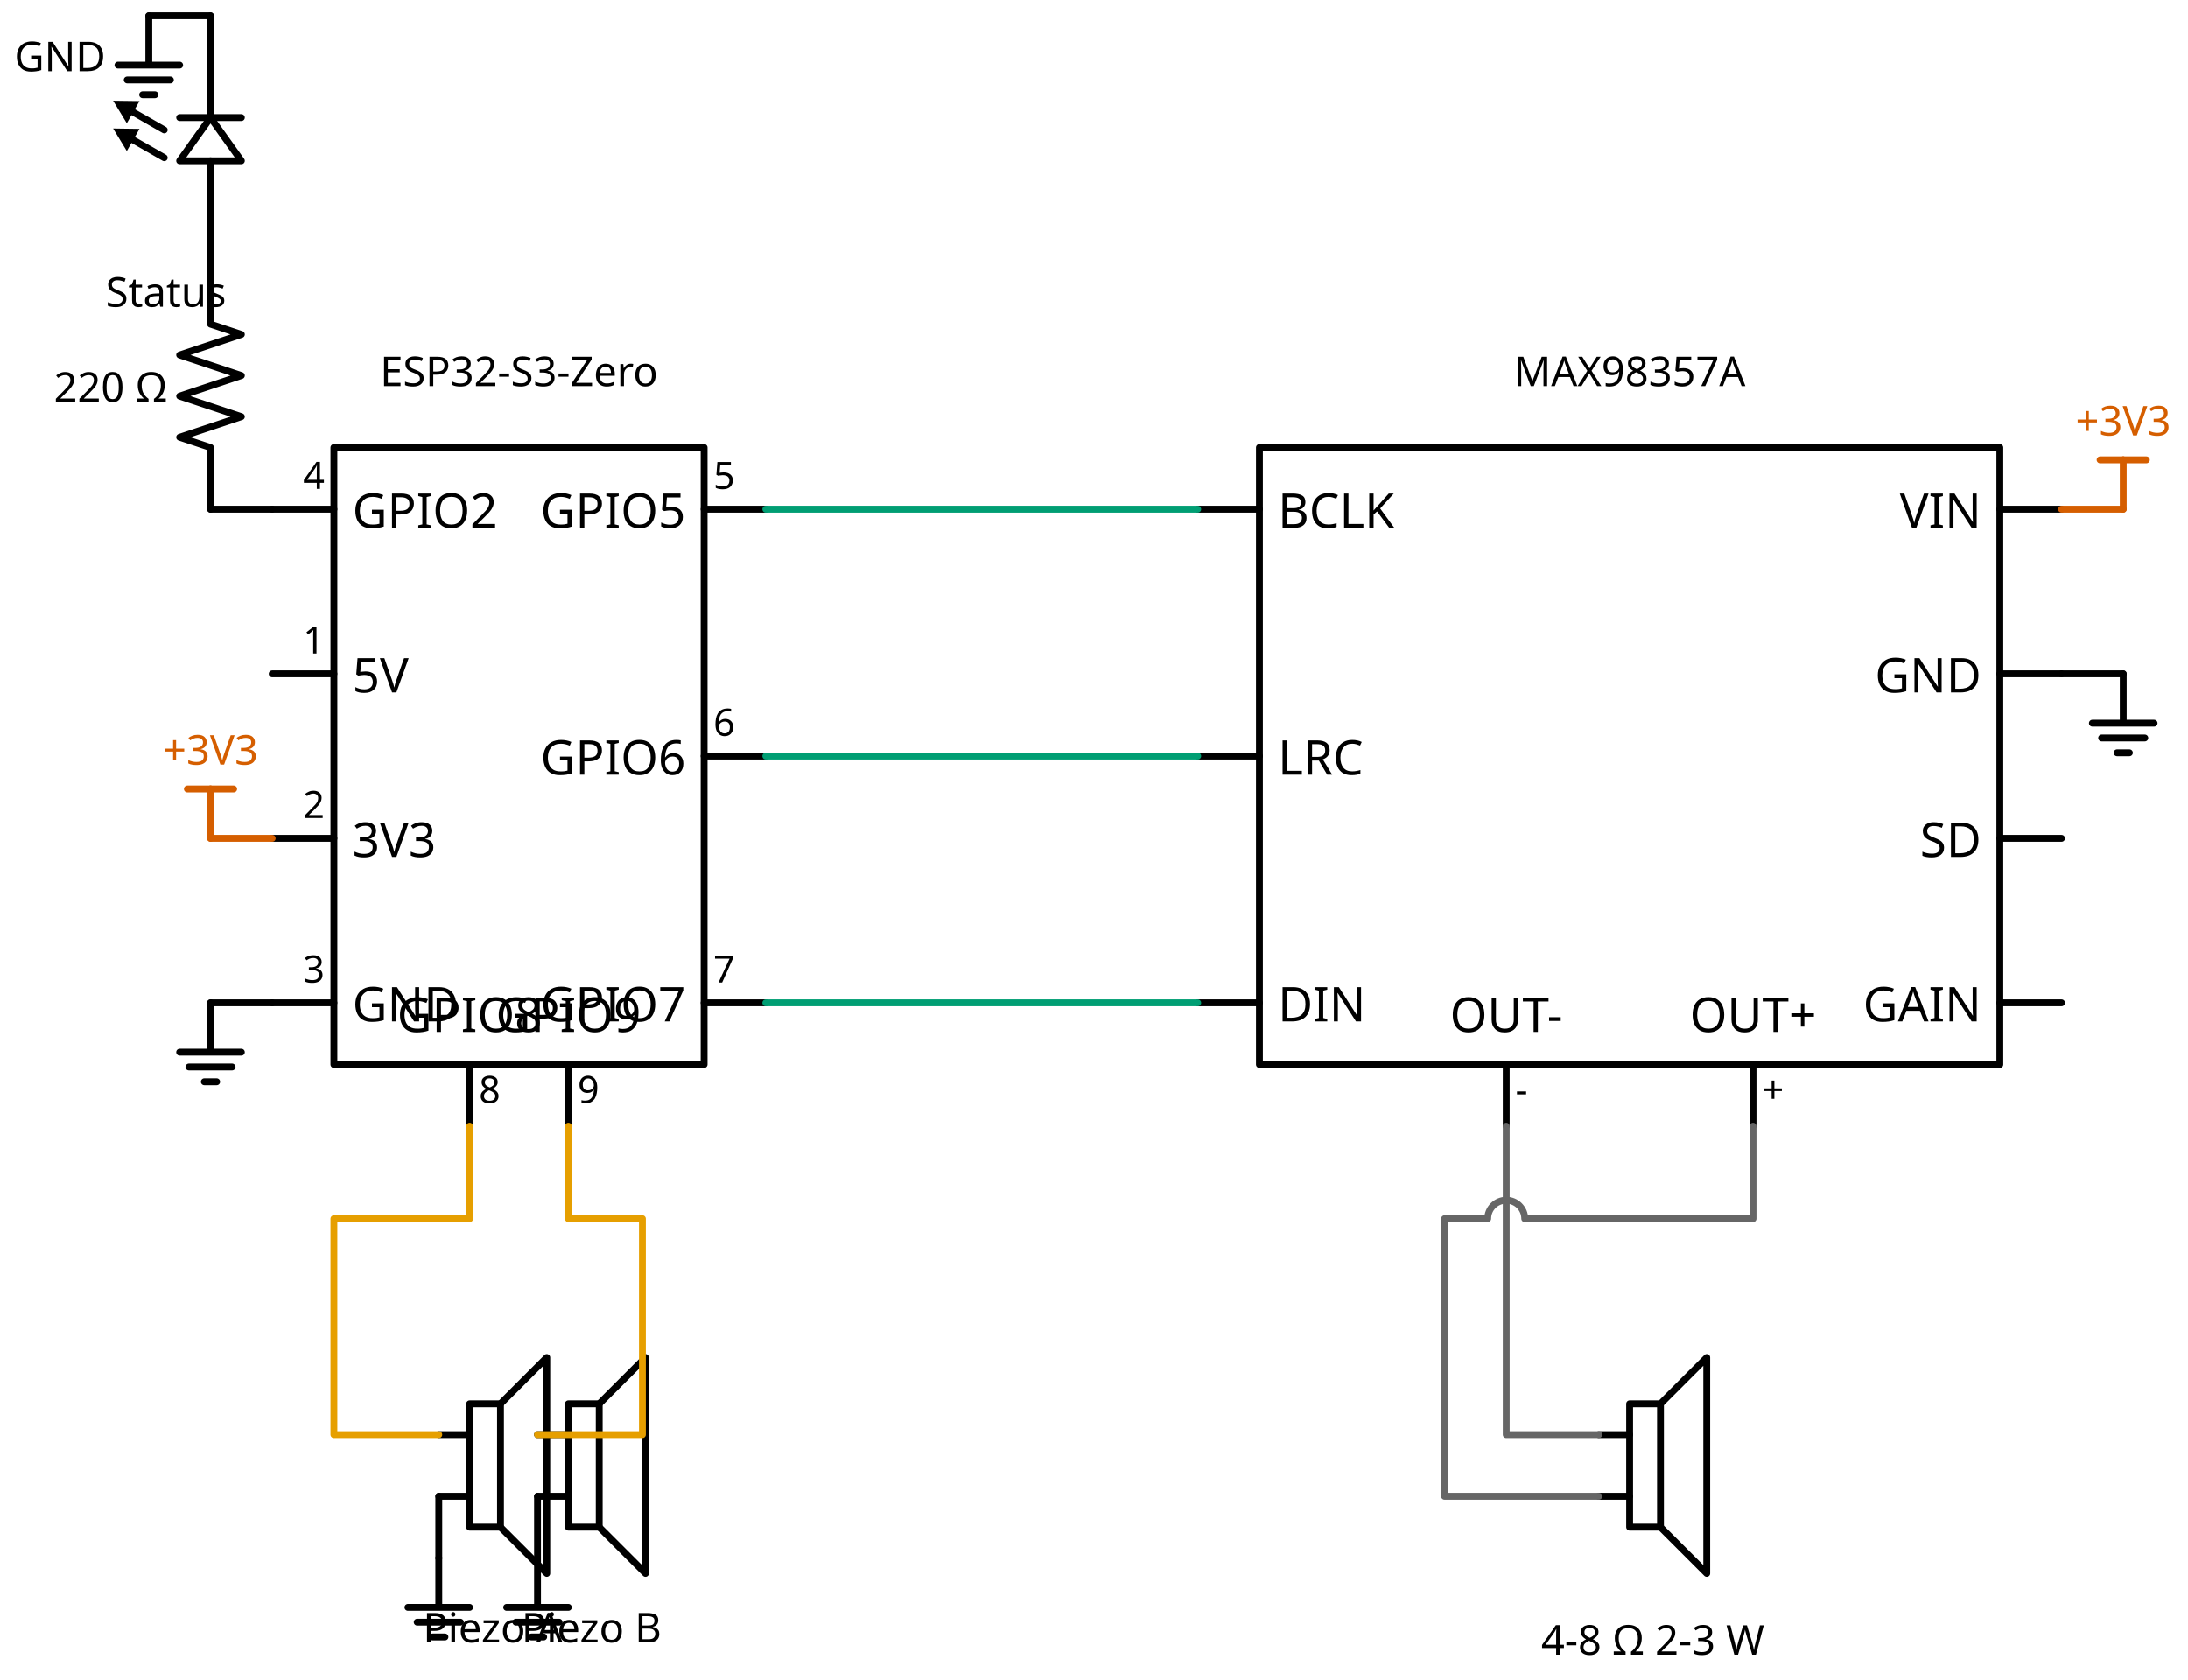
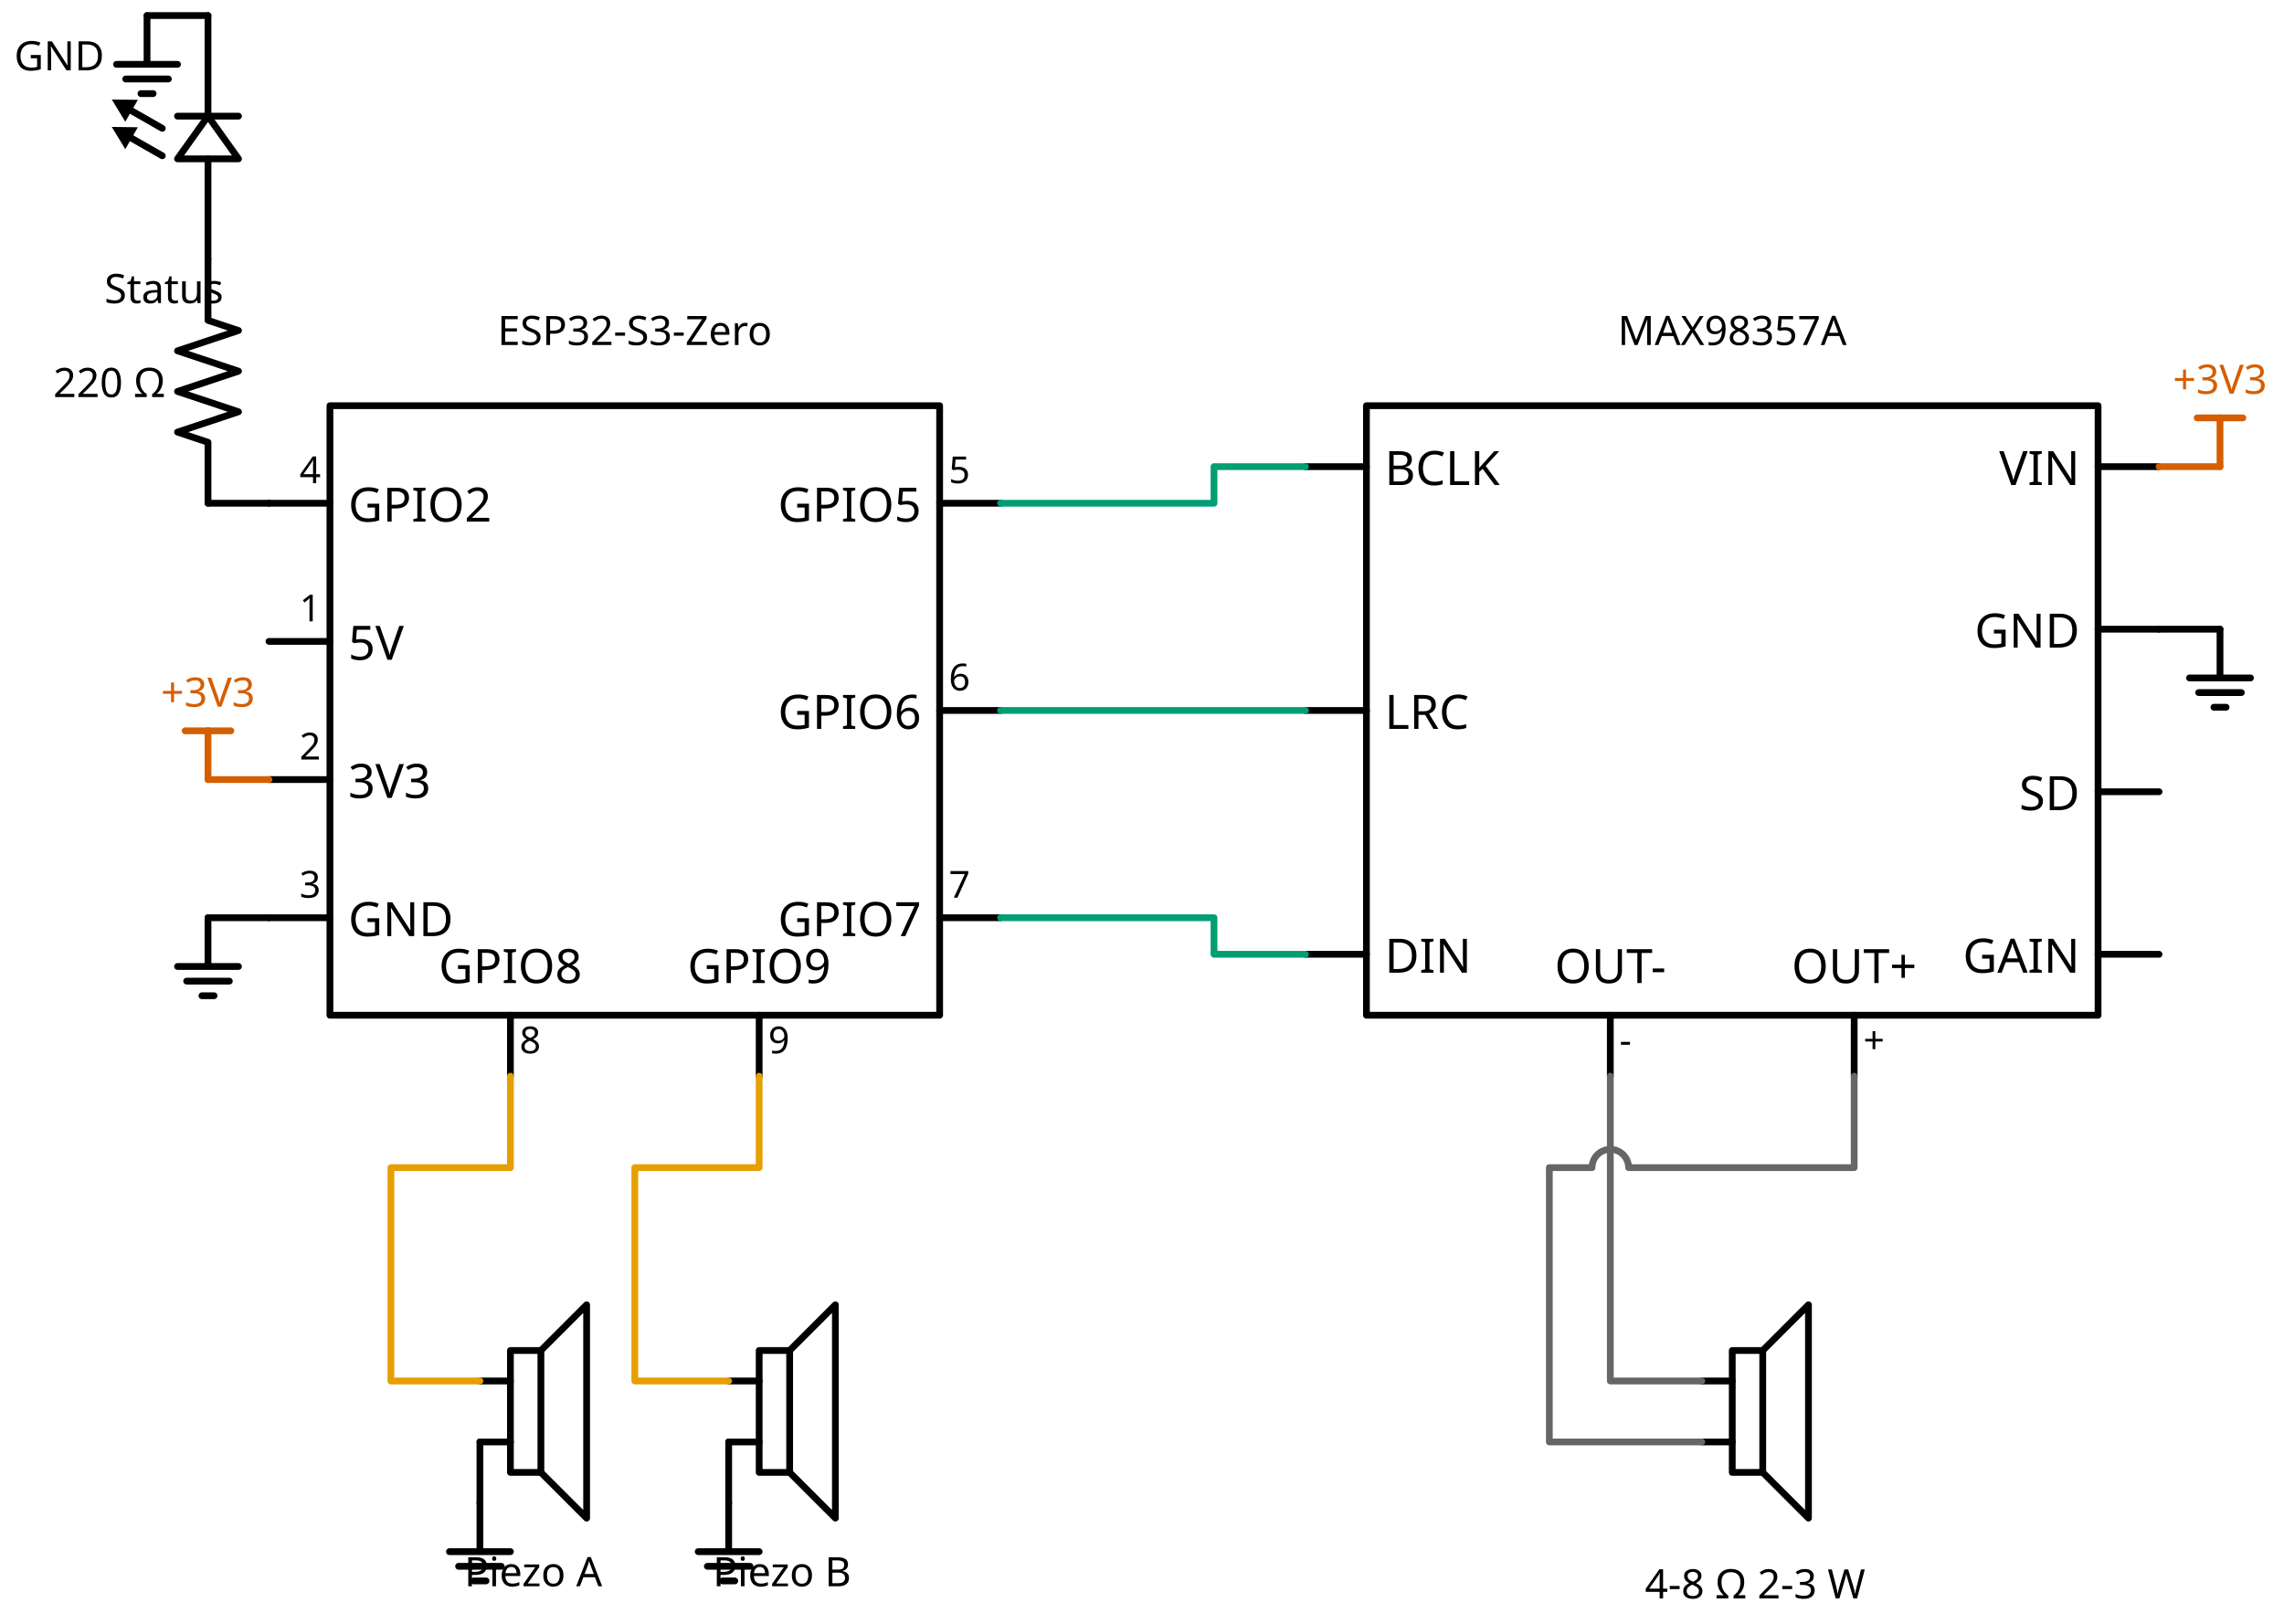
- <svg xmlns="http://www.w3.org/2000/svg" xml:lang="en" height="490.1pt" width="638.3pt" viewBox="-97.408 -310.6 638.3 490.1">
-   <polygon points="378,99 378,135 387,135 387,99 " style="stroke:black;fill:none;stroke-width:2.0;stroke-dasharray:-;stroke-linecap:round;stroke-linejoin:round;" />
-   <polyline points="387,99 400.5,85.5 400.5,148.5 387,135 " style="stroke:black;fill:none;stroke-width:2.0;stroke-dasharray:-;stroke-linecap:round;stroke-linejoin:round;" />
-   <polygon points="39.6,99 39.6,135 48.6,135 48.6,99 " style="stroke:black;fill:none;stroke-width:2.0;stroke-dasharray:-;stroke-linecap:round;stroke-linejoin:round;" />
-   <polyline points="48.6,99 62.1,85.5 62.1,148.5 48.6,135 " style="stroke:black;fill:none;stroke-width:2.0;stroke-dasharray:-;stroke-linecap:round;stroke-linejoin:round;" />
-   <polygon points="68.4,99 68.4,135 77.4,135 77.4,99 " style="stroke:black;fill:none;stroke-width:2.0;stroke-dasharray:-;stroke-linecap:round;stroke-linejoin:round;" />
-   <polyline points="77.4,99 90.9,85.5 90.9,148.5 77.4,135 " style="stroke:black;fill:none;stroke-width:2.0;stroke-dasharray:-;stroke-linecap:round;stroke-linejoin:round;" />
-   <polygon points="-45,-263.7 -36,-276.3 -27,-263.7 " style="stroke:black;fill:none;stroke-width:2.0;stroke-dasharray:-;stroke-linecap:round;stroke-linejoin:round;" />
-   <path d="M 0.0,-0.0 L 108,-0 L 108,-180 L 0,-180 L 0,-0" style="stroke:black;fill:none;stroke-width:2.0;stroke-dasharray:-;stroke-linecap:round;stroke-linejoin:round;" />
-   <path d="M 0.0,-18.0 L -18,-18" style="stroke:black;fill:none;stroke-width:2.0;stroke-dasharray:-;stroke-linecap:round;stroke-linejoin:round;" />
-   <path d="M 0.0,-66.0 L -18,-66" style="stroke:black;fill:none;stroke-width:2.0;stroke-dasharray:-;stroke-linecap:round;stroke-linejoin:round;" />
-   <path d="M 0.0,-114.0 L -18,-114" style="stroke:black;fill:none;stroke-width:2.0;stroke-dasharray:-;stroke-linecap:round;stroke-linejoin:round;" />
-   <path d="M 0.0,-162.0 L -18,-162" style="stroke:black;fill:none;stroke-width:2.0;stroke-dasharray:-;stroke-linecap:round;stroke-linejoin:round;" />
-   <path d="M 108.0,-18.0 L 126,-18" style="stroke:black;fill:none;stroke-width:2.0;stroke-dasharray:-;stroke-linecap:round;stroke-linejoin:round;" />
-   <path d="M 108.0,-90.0 L 126,-90" style="stroke:black;fill:none;stroke-width:2.0;stroke-dasharray:-;stroke-linecap:round;stroke-linejoin:round;" />
-   <path d="M 108.0,-162.0 L 126,-162" style="stroke:black;fill:none;stroke-width:2.0;stroke-dasharray:-;stroke-linecap:round;stroke-linejoin:round;" />
-   <path d="M 39.6,-0.0 L 39.6,18" style="stroke:black;fill:none;stroke-width:2.0;stroke-dasharray:-;stroke-linecap:round;stroke-linejoin:round;" />
-   <path d="M 68.4,-0.0 L 68.4,18" style="stroke:black;fill:none;stroke-width:2.0;stroke-dasharray:-;stroke-linecap:round;stroke-linejoin:round;" />
-   <path d="M 270.0,-0.0 L 486,-0 L 486,-180 L 270,-180 L 270,-0" style="stroke:black;fill:none;stroke-width:2.0;stroke-dasharray:-;stroke-linecap:round;stroke-linejoin:round;" />
-   <path d="M 270.0,-18.0 L 252,-18" style="stroke:black;fill:none;stroke-width:2.0;stroke-dasharray:-;stroke-linecap:round;stroke-linejoin:round;" />
-   <path d="M 270.0,-90.0 L 252,-90" style="stroke:black;fill:none;stroke-width:2.0;stroke-dasharray:-;stroke-linecap:round;stroke-linejoin:round;" />
-   <path d="M 270.0,-162.0 L 252,-162" style="stroke:black;fill:none;stroke-width:2.0;stroke-dasharray:-;stroke-linecap:round;stroke-linejoin:round;" />
-   <path d="M 486.0,-18.0 L 504,-18" style="stroke:black;fill:none;stroke-width:2.0;stroke-dasharray:-;stroke-linecap:round;stroke-linejoin:round;" />
-   <path d="M 486.0,-66.0 L 504,-66" style="stroke:black;fill:none;stroke-width:2.0;stroke-dasharray:-;stroke-linecap:round;stroke-linejoin:round;" />
-   <path d="M 486.0,-114.0 L 504,-114" style="stroke:black;fill:none;stroke-width:2.0;stroke-dasharray:-;stroke-linecap:round;stroke-linejoin:round;" />
-   <path d="M 486.0,-162.0 L 504,-162" style="stroke:black;fill:none;stroke-width:2.0;stroke-dasharray:-;stroke-linecap:round;stroke-linejoin:round;" />
-   <path d="M 342.0,-0.0 L 342,18" style="stroke:black;fill:none;stroke-width:2.0;stroke-dasharray:-;stroke-linecap:round;stroke-linejoin:round;" />
-   <path d="M 414.0,-0.0 L 414,18" style="stroke:black;fill:none;stroke-width:2.0;stroke-dasharray:-;stroke-linecap:round;stroke-linejoin:round;" />
-   <path d="M 369.0,108.0 L 378,108" style="stroke:black;fill:none;stroke-width:2.0;stroke-dasharray:-;stroke-linecap:round;stroke-linejoin:round;" />
-   <path d="M 369.0,126.0 L 378,126" style="stroke:black;fill:none;stroke-width:2.0;stroke-dasharray:-;stroke-linecap:round;stroke-linejoin:round;" />
-   <path d="M 30.6,108.0 L 39.6,108" style="stroke:black;fill:none;stroke-width:2.0;stroke-dasharray:-;stroke-linecap:round;stroke-linejoin:round;" />
-   <path d="M 30.6,126.0 L 39.6,126" style="stroke:black;fill:none;stroke-width:2.0;stroke-dasharray:-;stroke-linecap:round;stroke-linejoin:round;" />
-   <path d="M 59.4,108.0 L 68.4,108" style="stroke:black;fill:none;stroke-width:2.0;stroke-dasharray:-;stroke-linecap:round;stroke-linejoin:round;" />
-   <path d="M 59.4,126.0 L 68.4,126" style="stroke:black;fill:none;stroke-width:2.0;stroke-dasharray:-;stroke-linecap:round;stroke-linejoin:round;" />
-   <path d="M -18.0,-66.0 L -27,-66 L -36,-66" style="stroke:#D55E00;fill:none;stroke-width:2.0;stroke-dasharray:-;stroke-linecap:round;stroke-linejoin:round;" />
-   <path d="M -36.0,-66.0 L -36,-80.4" style="stroke:#D55E00;fill:none;stroke-width:2.0;stroke-dasharray:-;stroke-linecap:round;stroke-linejoin:round;" />
-   <path d="M -36.0,-80.4 L -42.75,-80.4" style="stroke:#D55E00;fill:none;stroke-width:2.0;stroke-dasharray:-;stroke-linecap:round;stroke-linejoin:round;" />
-   <path d="M -36.0,-80.4 L -29.25,-80.4" style="stroke:#D55E00;fill:none;stroke-width:2.0;stroke-dasharray:-;stroke-linecap:round;stroke-linejoin:round;" />
-   <path d="M -18.0,-18.0 L -27,-18 L -36,-18" style="stroke:#000000;fill:none;stroke-width:2.0;stroke-dasharray:-;stroke-linecap:round;stroke-linejoin:round;" />
-   <path d="M -36.0,-18 L -36,-3.6 L -45,-3.6 L -27,-3.6 M -42.3,0.72 L -29.7,0.72 M -37.8,5.04 L -34.2,5.04" style="stroke:#000000;fill:none;stroke-width:2.0;stroke-dasharray:-;stroke-linecap:round;stroke-linejoin:round;" />
-   <path d="M 504.0,-162.0 L 513,-162 L 522,-162" style="stroke:#D55E00;fill:none;stroke-width:2.0;stroke-dasharray:-;stroke-linecap:round;stroke-linejoin:round;" />
-   <path d="M 522.0,-162.0 L 522,-176.4" style="stroke:#D55E00;fill:none;stroke-width:2.0;stroke-dasharray:-;stroke-linecap:round;stroke-linejoin:round;" />
-   <path d="M 522.0,-176.4 L 515.25,-176.4" style="stroke:#D55E00;fill:none;stroke-width:2.0;stroke-dasharray:-;stroke-linecap:round;stroke-linejoin:round;" />
-   <path d="M 522.0,-176.4 L 528.75,-176.4" style="stroke:#D55E00;fill:none;stroke-width:2.0;stroke-dasharray:-;stroke-linecap:round;stroke-linejoin:round;" />
-   <path d="M 504.0,-114.0 L 513,-114 L 522,-114" style="stroke:#000000;fill:none;stroke-width:2.0;stroke-dasharray:-;stroke-linecap:round;stroke-linejoin:round;" />
-   <path d="M 522.0,-114.0 L 522,-99.6 L 513,-99.6 L 531,-99.6 M 515.7,-95.28 L 528.3,-95.28 M 520.2,-90.96 L 523.8,-90.96" style="stroke:#000000;fill:none;stroke-width:2.0;stroke-dasharray:-;stroke-linecap:round;stroke-linejoin:round;" />
-   <path d="M -18.0,-162.0 L -27,-162 L -36,-162" style="stroke:black;fill:none;stroke-width:2.0;stroke-dasharray:-;stroke-linecap:round;stroke-linejoin:round;" />
-   <path d="M -36.0,-162.0 L -36,-180 L -45,-183 L -27,-189 L -45,-195 L -27,-201 L -45,-207 L -27,-213 L -36,-216 L -36,-234" style="stroke:black;fill:none;stroke-width:2.0;stroke-dasharray:-;stroke-linecap:round;stroke-linejoin:round;" />
-   <path d="M -36,-234.0 L -36,-263.7 M -45,-276.3 L -27,-276.3 M -36,-276.3 L -36,-306" style="stroke:black;fill:none;stroke-width:2.0;stroke-dasharray:-;stroke-linecap:round;stroke-linejoin:round;" />
-   <path d="M -49.5,-272.7 L -58.999,-278.128" style="stroke:black;fill:none;stroke-width:2.0;stroke-dasharray:-;stroke-linecap:round;stroke-linejoin:round;" />
-   <path d="M -63.514 -280.708 L -57.57 -280.628 L -60.428 -275.627 Z" style="stroke:black;fill:black;stroke-linecap:butt;stroke-linejoin:miter;" />
-   <path d="M -49.5,-264.6 L -58.999,-270.028" style="stroke:black;fill:none;stroke-width:2.0;stroke-dasharray:-;stroke-linecap:round;stroke-linejoin:round;" />
-   <path d="M -63.514 -272.608 L -57.57 -272.528 L -60.428 -267.527 Z" style="stroke:black;fill:black;stroke-linecap:butt;stroke-linejoin:miter;" />
-   <path d="M -36,-306.0 L -45,-306 L -54,-306" style="stroke:#000000;fill:none;stroke-width:2.0;stroke-dasharray:-;stroke-linecap:round;stroke-linejoin:round;" />
-   <path d="M -54,-306.0 L -54,-291.6 L -63,-291.6 L -45,-291.6 M -60.3,-287.28 L -47.7,-287.28 M -55.8,-282.96 L -52.2,-282.96" style="stroke:#000000;fill:none;stroke-width:2.0;stroke-dasharray:-;stroke-linecap:round;stroke-linejoin:round;" />
-   <path d="M 30.6,126.0 L 30.6,135 L 30.6,144" style="stroke:#000000;fill:none;stroke-width:2.0;stroke-dasharray:-;stroke-linecap:round;stroke-linejoin:round;" />
-   <path d="M 30.6,144.0 L 30.6,158.4 L 21.6,158.4 L 39.6,158.4 M 24.3,162.72 L 36.9,162.72 M 28.8,167.04 L 32.4,167.04" style="stroke:#000000;fill:none;stroke-width:2.0;stroke-dasharray:-;stroke-linecap:round;stroke-linejoin:round;" />
-   <path d="M 59.4,126.0 L 59.4,135 L 59.4,144" style="stroke:#000000;fill:none;stroke-width:2.0;stroke-dasharray:-;stroke-linecap:round;stroke-linejoin:round;" />
-   <path d="M 59.4,144.0 L 59.4,158.4 L 50.4,158.4 L 68.4,158.4 M 53.1,162.72 L 65.7,162.72 M 57.6,167.04 L 61.2,167.04" style="stroke:#000000;fill:none;stroke-width:2.0;stroke-dasharray:-;stroke-linecap:round;stroke-linejoin:round;" />
-   <path d="M 126 -162 L 252 -162" style="stroke:#009E73;fill:none;stroke-width:2.0;stroke-dasharray:-;stroke-linecap:round;stroke-linejoin:round;" />
-   <path d="M 126 -90 L 252 -90" style="stroke:#009E73;fill:none;stroke-width:2.0;stroke-dasharray:-;stroke-linecap:round;stroke-linejoin:round;" />
-   <path d="M 126 -18 L 252 -18" style="stroke:#009E73;fill:none;stroke-width:2.0;stroke-dasharray:-;stroke-linecap:round;stroke-linejoin:round;" />
-   <path d="M 342 18 L 342 108 L 369 108" style="stroke:#666666;fill:none;stroke-width:2.0;stroke-dasharray:-;stroke-linecap:round;stroke-linejoin:round;" />
-   <path d="M 414 18 L 414 45 L 347.4 45 C 347.4 42.018 344.982 39.6 342 39.6 C 339.018 39.6 336.6 42.018 336.6 45 L 324 45 L 324 126 L 369 126" style="stroke:#666666;fill:none;stroke-width:2.0;stroke-dasharray:-;stroke-linecap:round;stroke-linejoin:round;" />
-   <path d="M 39.6 18 L 39.6 45 L 0 45 L 0 108 L 30.6 108" style="stroke:#E69F00;fill:none;stroke-width:2.0;stroke-dasharray:-;stroke-linecap:round;stroke-linejoin:round;" />
-   <path d="M 68.4 18 L 68.4 45 L 90 45 L 90 108 L 59.4 108" style="stroke:#E69F00;fill:none;stroke-width:2.0;stroke-dasharray:-;stroke-linecap:round;stroke-linejoin:round;" />
-   <text x="-2.7" y="-31.7" dominant-baseline="ideographic" fill="black" font-size="11" font-family="sans" text-anchor="end">
+ <svg xmlns="http://www.w3.org/2000/svg" xml:lang="en" height="479.3pt" width="674.3pt" viewBox="-97.408 -299.8 674.3 479.3">
+   <polygon points="414,99 414,135 423,135 423,99 " style="stroke:black;fill:none;stroke-width:2.0;stroke-dasharray:-;stroke-linecap:round;stroke-linejoin:round;" />
+   <polyline points="423,99 436.5,85.5 436.5,148.5 423,135 " style="stroke:black;fill:none;stroke-width:2.0;stroke-dasharray:-;stroke-linecap:round;stroke-linejoin:round;" />
+   <polygon points="53.28,99 53.28,135 62.28,135 62.28,99 " style="stroke:black;fill:none;stroke-width:2.0;stroke-dasharray:-;stroke-linecap:round;stroke-linejoin:round;" />
+   <polyline points="62.28,99 75.78,85.5 75.78,148.5 62.28,135 " style="stroke:black;fill:none;stroke-width:2.0;stroke-dasharray:-;stroke-linecap:round;stroke-linejoin:round;" />
+   <polygon points="126.72,99 126.72,135 135.72,135 135.72,99 " style="stroke:black;fill:none;stroke-width:2.0;stroke-dasharray:-;stroke-linecap:round;stroke-linejoin:round;" />
+   <polyline points="135.72,99 149.22,85.5 149.22,148.5 135.72,135 " style="stroke:black;fill:none;stroke-width:2.0;stroke-dasharray:-;stroke-linecap:round;stroke-linejoin:round;" />
+   <polygon points="-45,-252.9 -36,-265.5 -27,-252.9 " style="stroke:black;fill:none;stroke-width:2.0;stroke-dasharray:-;stroke-linecap:round;stroke-linejoin:round;" />
+   <path d="M 0.0,-0.0 L 180,-0 L 180,-180 L 0,-180 L 0,-0" style="stroke:black;fill:none;stroke-width:2.0;stroke-dasharray:-;stroke-linecap:round;stroke-linejoin:round;" />
+   <path d="M 0.0,-28.8 L -18,-28.8" style="stroke:black;fill:none;stroke-width:2.0;stroke-dasharray:-;stroke-linecap:round;stroke-linejoin:round;" />
+   <path d="M 0.0,-69.6 L -18,-69.6" style="stroke:black;fill:none;stroke-width:2.0;stroke-dasharray:-;stroke-linecap:round;stroke-linejoin:round;" />
+   <path d="M 0.0,-110.4 L -18,-110.4" style="stroke:black;fill:none;stroke-width:2.0;stroke-dasharray:-;stroke-linecap:round;stroke-linejoin:round;" />
+   <path d="M 0.0,-151.2 L -18,-151.2" style="stroke:black;fill:none;stroke-width:2.0;stroke-dasharray:-;stroke-linecap:round;stroke-linejoin:round;" />
+   <path d="M 180.0,-28.8 L 198,-28.8" style="stroke:black;fill:none;stroke-width:2.0;stroke-dasharray:-;stroke-linecap:round;stroke-linejoin:round;" />
+   <path d="M 180.0,-90.0 L 198,-90" style="stroke:black;fill:none;stroke-width:2.0;stroke-dasharray:-;stroke-linecap:round;stroke-linejoin:round;" />
+   <path d="M 180.0,-151.2 L 198,-151.2" style="stroke:black;fill:none;stroke-width:2.0;stroke-dasharray:-;stroke-linecap:round;stroke-linejoin:round;" />
+   <path d="M 53.28,-0.0 L 53.28,18" style="stroke:black;fill:none;stroke-width:2.0;stroke-dasharray:-;stroke-linecap:round;stroke-linejoin:round;" />
+   <path d="M 126.72,-0.0 L 126.72,18" style="stroke:black;fill:none;stroke-width:2.0;stroke-dasharray:-;stroke-linecap:round;stroke-linejoin:round;" />
+   <path d="M 306.0,-0.0 L 522,-0 L 522,-180 L 306,-180 L 306,-0" style="stroke:black;fill:none;stroke-width:2.0;stroke-dasharray:-;stroke-linecap:round;stroke-linejoin:round;" />
+   <path d="M 306.0,-18.0 L 288,-18" style="stroke:black;fill:none;stroke-width:2.0;stroke-dasharray:-;stroke-linecap:round;stroke-linejoin:round;" />
+   <path d="M 306.0,-90.0 L 288,-90" style="stroke:black;fill:none;stroke-width:2.0;stroke-dasharray:-;stroke-linecap:round;stroke-linejoin:round;" />
+   <path d="M 306.0,-162.0 L 288,-162" style="stroke:black;fill:none;stroke-width:2.0;stroke-dasharray:-;stroke-linecap:round;stroke-linejoin:round;" />
+   <path d="M 522.0,-18.0 L 540,-18" style="stroke:black;fill:none;stroke-width:2.0;stroke-dasharray:-;stroke-linecap:round;stroke-linejoin:round;" />
+   <path d="M 522.0,-66.0 L 540,-66" style="stroke:black;fill:none;stroke-width:2.0;stroke-dasharray:-;stroke-linecap:round;stroke-linejoin:round;" />
+   <path d="M 522.0,-114.0 L 540,-114" style="stroke:black;fill:none;stroke-width:2.0;stroke-dasharray:-;stroke-linecap:round;stroke-linejoin:round;" />
+   <path d="M 522.0,-162.0 L 540,-162" style="stroke:black;fill:none;stroke-width:2.0;stroke-dasharray:-;stroke-linecap:round;stroke-linejoin:round;" />
+   <path d="M 378.0,-0.0 L 378,18" style="stroke:black;fill:none;stroke-width:2.0;stroke-dasharray:-;stroke-linecap:round;stroke-linejoin:round;" />
+   <path d="M 450.0,-0.0 L 450,18" style="stroke:black;fill:none;stroke-width:2.0;stroke-dasharray:-;stroke-linecap:round;stroke-linejoin:round;" />
+   <path d="M 405.0,108.0 L 414,108" style="stroke:black;fill:none;stroke-width:2.0;stroke-dasharray:-;stroke-linecap:round;stroke-linejoin:round;" />
+   <path d="M 405.0,126.0 L 414,126" style="stroke:black;fill:none;stroke-width:2.0;stroke-dasharray:-;stroke-linecap:round;stroke-linejoin:round;" />
+   <path d="M 44.28,108.0 L 53.28,108" style="stroke:black;fill:none;stroke-width:2.0;stroke-dasharray:-;stroke-linecap:round;stroke-linejoin:round;" />
+   <path d="M 44.28,126.0 L 53.28,126" style="stroke:black;fill:none;stroke-width:2.0;stroke-dasharray:-;stroke-linecap:round;stroke-linejoin:round;" />
+   <path d="M 117.72,108.0 L 126.72,108" style="stroke:black;fill:none;stroke-width:2.0;stroke-dasharray:-;stroke-linecap:round;stroke-linejoin:round;" />
+   <path d="M 117.72,126.0 L 126.72,126" style="stroke:black;fill:none;stroke-width:2.0;stroke-dasharray:-;stroke-linecap:round;stroke-linejoin:round;" />
+   <path d="M -18.0,-69.6 L -27,-69.6 L -36,-69.6" style="stroke:#D55E00;fill:none;stroke-width:2.0;stroke-dasharray:-;stroke-linecap:round;stroke-linejoin:round;" />
+   <path d="M -36.0,-69.6 L -36,-84" style="stroke:#D55E00;fill:none;stroke-width:2.0;stroke-dasharray:-;stroke-linecap:round;stroke-linejoin:round;" />
+   <path d="M -36.0,-84.0 L -42.75,-84" style="stroke:#D55E00;fill:none;stroke-width:2.0;stroke-dasharray:-;stroke-linecap:round;stroke-linejoin:round;" />
+   <path d="M -36.0,-84.0 L -29.25,-84" style="stroke:#D55E00;fill:none;stroke-width:2.0;stroke-dasharray:-;stroke-linecap:round;stroke-linejoin:round;" />
+   <path d="M -18.0,-28.8 L -27,-28.8 L -36,-28.8" style="stroke:#000000;fill:none;stroke-width:2.0;stroke-dasharray:-;stroke-linecap:round;stroke-linejoin:round;" />
+   <path d="M -36.0,-28.8 L -36,-14.4 L -45,-14.4 L -27,-14.4 M -42.3,-10.08 L -29.7,-10.08 M -37.8,-5.76 L -34.2,-5.76" style="stroke:#000000;fill:none;stroke-width:2.0;stroke-dasharray:-;stroke-linecap:round;stroke-linejoin:round;" />
+   <path d="M 540.0,-162.0 L 549,-162 L 558,-162" style="stroke:#D55E00;fill:none;stroke-width:2.0;stroke-dasharray:-;stroke-linecap:round;stroke-linejoin:round;" />
+   <path d="M 558.0,-162.0 L 558,-176.4" style="stroke:#D55E00;fill:none;stroke-width:2.0;stroke-dasharray:-;stroke-linecap:round;stroke-linejoin:round;" />
+   <path d="M 558.0,-176.4 L 551.25,-176.4" style="stroke:#D55E00;fill:none;stroke-width:2.0;stroke-dasharray:-;stroke-linecap:round;stroke-linejoin:round;" />
+   <path d="M 558.0,-176.4 L 564.75,-176.4" style="stroke:#D55E00;fill:none;stroke-width:2.0;stroke-dasharray:-;stroke-linecap:round;stroke-linejoin:round;" />
+   <path d="M 540.0,-114.0 L 549,-114 L 558,-114" style="stroke:#000000;fill:none;stroke-width:2.0;stroke-dasharray:-;stroke-linecap:round;stroke-linejoin:round;" />
+   <path d="M 558.0,-114.0 L 558,-99.6 L 549,-99.6 L 567,-99.6 M 551.7,-95.28 L 564.3,-95.28 M 556.2,-90.96 L 559.8,-90.96" style="stroke:#000000;fill:none;stroke-width:2.0;stroke-dasharray:-;stroke-linecap:round;stroke-linejoin:round;" />
+   <path d="M -18.0,-151.2 L -27,-151.2 L -36,-151.2" style="stroke:black;fill:none;stroke-width:2.0;stroke-dasharray:-;stroke-linecap:round;stroke-linejoin:round;" />
+   <path d="M -36.0,-151.2 L -36,-169.2 L -45,-172.2 L -27,-178.2 L -45,-184.2 L -27,-190.2 L -45,-196.2 L -27,-202.2 L -36,-205.2 L -36,-223.2" style="stroke:black;fill:none;stroke-width:2.0;stroke-dasharray:-;stroke-linecap:round;stroke-linejoin:round;" />
+   <path d="M -36,-223.2 L -36,-252.9 M -45,-265.5 L -27,-265.5 M -36,-265.5 L -36,-295.2" style="stroke:black;fill:none;stroke-width:2.0;stroke-dasharray:-;stroke-linecap:round;stroke-linejoin:round;" />
+   <path d="M -49.5,-261.9 L -58.999,-267.328" style="stroke:black;fill:none;stroke-width:2.0;stroke-dasharray:-;stroke-linecap:round;stroke-linejoin:round;" />
+   <path d="M -63.514 -269.908 L -57.57 -269.828 L -60.428 -264.827 Z" style="stroke:black;fill:black;stroke-linecap:butt;stroke-linejoin:miter;" />
+   <path d="M -49.5,-253.8 L -58.999,-259.228" style="stroke:black;fill:none;stroke-width:2.0;stroke-dasharray:-;stroke-linecap:round;stroke-linejoin:round;" />
+   <path d="M -63.514 -261.808 L -57.57 -261.728 L -60.428 -256.727 Z" style="stroke:black;fill:black;stroke-linecap:butt;stroke-linejoin:miter;" />
+   <path d="M -36,-295.2 L -45,-295.2 L -54,-295.2" style="stroke:#000000;fill:none;stroke-width:2.0;stroke-dasharray:-;stroke-linecap:round;stroke-linejoin:round;" />
+   <path d="M -54,-295.2 L -54,-280.8 L -63,-280.8 L -45,-280.8 M -60.3,-276.48 L -47.7,-276.48 M -55.8,-272.16 L -52.2,-272.16" style="stroke:#000000;fill:none;stroke-width:2.0;stroke-dasharray:-;stroke-linecap:round;stroke-linejoin:round;" />
+   <path d="M 44.28,126.0 L 44.28,135 L 44.28,144" style="stroke:#000000;fill:none;stroke-width:2.0;stroke-dasharray:-;stroke-linecap:round;stroke-linejoin:round;" />
+   <path d="M 44.28,144.0 L 44.28,158.4 L 35.28,158.4 L 53.28,158.4 M 37.98,162.72 L 50.58,162.72 M 42.48,167.04 L 46.08,167.04" style="stroke:#000000;fill:none;stroke-width:2.0;stroke-dasharray:-;stroke-linecap:round;stroke-linejoin:round;" />
+   <path d="M 117.72,126.0 L 117.72,135 L 117.72,144" style="stroke:#000000;fill:none;stroke-width:2.0;stroke-dasharray:-;stroke-linecap:round;stroke-linejoin:round;" />
+   <path d="M 117.72,144.0 L 117.72,158.4 L 108.72,158.4 L 126.72,158.4 M 111.42,162.72 L 124.02,162.72 M 115.92,167.04 L 119.52,167.04" style="stroke:#000000;fill:none;stroke-width:2.0;stroke-dasharray:-;stroke-linecap:round;stroke-linejoin:round;" />
+   <path d="M 198 -151.2 L 261 -151.2 L 261 -162 L 288 -162" style="stroke:#009E73;fill:none;stroke-width:2.0;stroke-dasharray:-;stroke-linecap:round;stroke-linejoin:round;" />
+   <path d="M 198 -90 L 288 -90" style="stroke:#009E73;fill:none;stroke-width:2.0;stroke-dasharray:-;stroke-linecap:round;stroke-linejoin:round;" />
+   <path d="M 198 -28.8 L 261 -28.8 L 261 -18 L 288 -18" style="stroke:#009E73;fill:none;stroke-width:2.0;stroke-dasharray:-;stroke-linecap:round;stroke-linejoin:round;" />
+   <path d="M 378 18 L 378 108 L 405 108" style="stroke:#666666;fill:none;stroke-width:2.0;stroke-dasharray:-;stroke-linecap:round;stroke-linejoin:round;" />
+   <path d="M 450 18 L 450 45 L 383.4 45 C 383.4 42.018 380.982 39.6 378 39.6 C 375.018 39.6 372.6 42.018 372.6 45 L 360 45 L 360 126 L 405 126" style="stroke:#666666;fill:none;stroke-width:2.0;stroke-dasharray:-;stroke-linecap:round;stroke-linejoin:round;" />
+   <path d="M 53.28 18 L 53.28 45 L 18 45 L 18 108 L 44.28 108" style="stroke:#E69F00;fill:none;stroke-width:2.0;stroke-dasharray:-;stroke-linecap:round;stroke-linejoin:round;" />
+   <path d="M 126.72 18 L 126.72 45 L 90 45 L 90 108 L 117.72 108" style="stroke:#E69F00;fill:none;stroke-width:2.0;stroke-dasharray:-;stroke-linecap:round;stroke-linejoin:round;" />
+   <text x="-2.7" y="-42.5" dominant-baseline="ideographic" fill="black" font-size="11" font-family="sans" text-anchor="end">
    <tspan x="-2.7" dy="11">3</tspan>
  </text>
-   <text x="5.4" y="-32.0" dominant-baseline="central" fill="black" font-size="14" font-family="sans" text-anchor="start">
+   <text x="5.4" y="-42.8" dominant-baseline="central" fill="black" font-size="14" font-family="sans" text-anchor="start">
    <tspan x="5.4" dy="14">GND</tspan>
  </text>
-   <text x="-2.7" y="-79.7" dominant-baseline="ideographic" fill="black" font-size="11" font-family="sans" text-anchor="end">
+   <text x="-2.7" y="-83.3" dominant-baseline="ideographic" fill="black" font-size="11" font-family="sans" text-anchor="end">
    <tspan x="-2.7" dy="11">2</tspan>
  </text>
-   <text x="5.4" y="-80.0" dominant-baseline="central" fill="black" font-size="14" font-family="sans" text-anchor="start">
+   <text x="5.4" y="-83.6" dominant-baseline="central" fill="black" font-size="14" font-family="sans" text-anchor="start">
    <tspan x="5.4" dy="14">3V3</tspan>
  </text>
-   <text x="-2.7" y="-127.7" dominant-baseline="ideographic" fill="black" font-size="11" font-family="sans" text-anchor="end">
+   <text x="-2.7" y="-124.1" dominant-baseline="ideographic" fill="black" font-size="11" font-family="sans" text-anchor="end">
    <tspan x="-2.7" dy="11">1</tspan>
  </text>
-   <text x="5.4" y="-128.0" dominant-baseline="central" fill="black" font-size="14" font-family="sans" text-anchor="start">
+   <text x="5.4" y="-124.4" dominant-baseline="central" fill="black" font-size="14" font-family="sans" text-anchor="start">
    <tspan x="5.4" dy="14">5V</tspan>
  </text>
-   <text x="-2.7" y="-175.7" dominant-baseline="ideographic" fill="black" font-size="11" font-family="sans" text-anchor="end">
+   <text x="-2.7" y="-164.9" dominant-baseline="ideographic" fill="black" font-size="11" font-family="sans" text-anchor="end">
    <tspan x="-2.7" dy="11">4</tspan>
  </text>
-   <text x="5.4" y="-176.0" dominant-baseline="central" fill="black" font-size="14" font-family="sans" text-anchor="start">
+   <text x="5.4" y="-165.2" dominant-baseline="central" fill="black" font-size="14" font-family="sans" text-anchor="start">
    <tspan x="5.4" dy="14">GPIO2</tspan>
  </text>
-   <text x="110.7" y="-31.7" dominant-baseline="ideographic" fill="black" font-size="11" font-family="sans" text-anchor="start">
-     <tspan x="110.7" dy="11">7</tspan>
+   <text x="182.7" y="-42.5" dominant-baseline="ideographic" fill="black" font-size="11" font-family="sans" text-anchor="start">
+     <tspan x="182.7" dy="11">7</tspan>
  </text>
-   <text x="102.6" y="-32.0" dominant-baseline="central" fill="black" font-size="14" font-family="sans" text-anchor="end">
-     <tspan x="102.6" dy="14">GPIO7</tspan>
+   <text x="174.6" y="-42.8" dominant-baseline="central" fill="black" font-size="14" font-family="sans" text-anchor="end">
+     <tspan x="174.6" dy="14">GPIO7</tspan>
  </text>
-   <text x="110.7" y="-103.7" dominant-baseline="ideographic" fill="black" font-size="11" font-family="sans" text-anchor="start">
-     <tspan x="110.7" dy="11">6</tspan>
+   <text x="182.7" y="-103.7" dominant-baseline="ideographic" fill="black" font-size="11" font-family="sans" text-anchor="start">
+     <tspan x="182.7" dy="11">6</tspan>
  </text>
-   <text x="102.6" y="-104.0" dominant-baseline="central" fill="black" font-size="14" font-family="sans" text-anchor="end">
-     <tspan x="102.6" dy="14">GPIO6</tspan>
+   <text x="174.6" y="-104.0" dominant-baseline="central" fill="black" font-size="14" font-family="sans" text-anchor="end">
+     <tspan x="174.6" dy="14">GPIO6</tspan>
  </text>
-   <text x="110.7" y="-175.7" dominant-baseline="ideographic" fill="black" font-size="11" font-family="sans" text-anchor="start">
-     <tspan x="110.7" dy="11">5</tspan>
+   <text x="182.7" y="-164.9" dominant-baseline="ideographic" fill="black" font-size="11" font-family="sans" text-anchor="start">
+     <tspan x="182.7" dy="11">5</tspan>
  </text>
-   <text x="102.6" y="-176.0" dominant-baseline="central" fill="black" font-size="14" font-family="sans" text-anchor="end">
-     <tspan x="102.6" dy="14">GPIO5</tspan>
+   <text x="174.6" y="-165.2" dominant-baseline="central" fill="black" font-size="14" font-family="sans" text-anchor="end">
+     <tspan x="174.6" dy="14">GPIO5</tspan>
  </text>
-   <text x="42.3" y="-8.3" dominant-baseline="hanging" fill="black" font-size="11" font-family="sans" text-anchor="start">
-     <tspan x="42.3" dy="11">8</tspan>
+   <text x="55.98" y="-8.3" dominant-baseline="hanging" fill="black" font-size="11" font-family="sans" text-anchor="start">
+     <tspan x="55.98" dy="11">8</tspan>
  </text>
-   <text x="39.6" y="-19.4" dominant-baseline="ideographic" fill="black" font-size="14" font-family="sans" text-anchor="middle">
-     <tspan x="39.6" dy="14">GPIO8</tspan>
+   <text x="53.28" y="-19.4" dominant-baseline="ideographic" fill="black" font-size="14" font-family="sans" text-anchor="middle">
+     <tspan x="53.28" dy="14">GPIO8</tspan>
  </text>
-   <text x="71.1" y="-8.3" dominant-baseline="hanging" fill="black" font-size="11" font-family="sans" text-anchor="start">
-     <tspan x="71.1" dy="11">9</tspan>
+   <text x="129.42" y="-8.3" dominant-baseline="hanging" fill="black" font-size="11" font-family="sans" text-anchor="start">
+     <tspan x="129.42" dy="11">9</tspan>
  </text>
-   <text x="68.4" y="-19.4" dominant-baseline="ideographic" fill="black" font-size="14" font-family="sans" text-anchor="middle">
-     <tspan x="68.4" dy="14">GPIO9</tspan>
+   <text x="126.72" y="-19.4" dominant-baseline="ideographic" fill="black" font-size="14" font-family="sans" text-anchor="middle">
+     <tspan x="126.72" dy="14">GPIO9</tspan>
  </text>
-   <text x="54.0" y="-206.4" dominant-baseline="ideographic" fill="black" font-size="12" font-family="sans" text-anchor="middle">
-     <tspan x="54.0" dy="12">ESP32-S3-Zero</tspan>
+   <text x="90.0" y="-206.4" dominant-baseline="ideographic" fill="black" font-size="12" font-family="sans" text-anchor="middle">
+     <tspan x="90.0" dy="12">ESP32-S3-Zero</tspan>
  </text>
-   <text x="275.4" y="-32.0" dominant-baseline="central" fill="black" font-size="14" font-family="sans" text-anchor="start">
-     <tspan x="275.4" dy="14">DIN</tspan>
+   <text x="311.4" y="-32.0" dominant-baseline="central" fill="black" font-size="14" font-family="sans" text-anchor="start">
+     <tspan x="311.4" dy="14">DIN</tspan>
  </text>
-   <text x="275.4" y="-104.0" dominant-baseline="central" fill="black" font-size="14" font-family="sans" text-anchor="start">
-     <tspan x="275.4" dy="14">LRC</tspan>
+   <text x="311.4" y="-104.0" dominant-baseline="central" fill="black" font-size="14" font-family="sans" text-anchor="start">
+     <tspan x="311.4" dy="14">LRC</tspan>
  </text>
-   <text x="275.4" y="-176.0" dominant-baseline="central" fill="black" font-size="14" font-family="sans" text-anchor="start">
-     <tspan x="275.4" dy="14">BCLK</tspan>
+   <text x="311.4" y="-176.0" dominant-baseline="central" fill="black" font-size="14" font-family="sans" text-anchor="start">
+     <tspan x="311.4" dy="14">BCLK</tspan>
  </text>
-   <text x="480.6" y="-32.0" dominant-baseline="central" fill="black" font-size="14" font-family="sans" text-anchor="end">
-     <tspan x="480.6" dy="14">GAIN</tspan>
+   <text x="516.6" y="-32.0" dominant-baseline="central" fill="black" font-size="14" font-family="sans" text-anchor="end">
+     <tspan x="516.6" dy="14">GAIN</tspan>
  </text>
-   <text x="480.6" y="-80.0" dominant-baseline="central" fill="black" font-size="14" font-family="sans" text-anchor="end">
-     <tspan x="480.6" dy="14">SD</tspan>
+   <text x="516.6" y="-80.0" dominant-baseline="central" fill="black" font-size="14" font-family="sans" text-anchor="end">
+     <tspan x="516.6" dy="14">SD</tspan>
  </text>
-   <text x="480.6" y="-128.0" dominant-baseline="central" fill="black" font-size="14" font-family="sans" text-anchor="end">
-     <tspan x="480.6" dy="14">GND</tspan>
+   <text x="516.6" y="-128.0" dominant-baseline="central" fill="black" font-size="14" font-family="sans" text-anchor="end">
+     <tspan x="516.6" dy="14">GND</tspan>
  </text>
-   <text x="480.6" y="-176.0" dominant-baseline="central" fill="black" font-size="14" font-family="sans" text-anchor="end">
-     <tspan x="480.6" dy="14">VIN</tspan>
+   <text x="516.6" y="-176.0" dominant-baseline="central" fill="black" font-size="14" font-family="sans" text-anchor="end">
+     <tspan x="516.6" dy="14">VIN</tspan>
  </text>
-   <text x="344.7" y="-8.3" dominant-baseline="hanging" fill="black" font-size="11" font-family="sans" text-anchor="start">
-     <tspan x="344.7" dy="11">-</tspan>
+   <text x="380.7" y="-8.3" dominant-baseline="hanging" fill="black" font-size="11" font-family="sans" text-anchor="start">
+     <tspan x="380.7" dy="11">-</tspan>
  </text>
-   <text x="342.0" y="-19.4" dominant-baseline="ideographic" fill="black" font-size="14" font-family="sans" text-anchor="middle">
-     <tspan x="342.0" dy="14">OUT-</tspan>
+   <text x="378.0" y="-19.4" dominant-baseline="ideographic" fill="black" font-size="14" font-family="sans" text-anchor="middle">
+     <tspan x="378.0" dy="14">OUT-</tspan>
  </text>
-   <text x="416.7" y="-8.3" dominant-baseline="hanging" fill="black" font-size="11" font-family="sans" text-anchor="start">
-     <tspan x="416.7" dy="11">+</tspan>
+   <text x="452.7" y="-8.3" dominant-baseline="hanging" fill="black" font-size="11" font-family="sans" text-anchor="start">
+     <tspan x="452.7" dy="11">+</tspan>
  </text>
-   <text x="414.0" y="-19.4" dominant-baseline="ideographic" fill="black" font-size="14" font-family="sans" text-anchor="middle">
-     <tspan x="414.0" dy="14">OUT+</tspan>
+   <text x="450.0" y="-19.4" dominant-baseline="ideographic" fill="black" font-size="14" font-family="sans" text-anchor="middle">
+     <tspan x="450.0" dy="14">OUT+</tspan>
  </text>
-   <text x="378.0" y="-206.4" dominant-baseline="ideographic" fill="black" font-size="12" font-family="sans" text-anchor="middle">
-     <tspan x="378.0" dy="12">MAX98357A</tspan>
+   <text x="414.0" y="-206.4" dominant-baseline="ideographic" fill="black" font-size="12" font-family="sans" text-anchor="middle">
+     <tspan x="414.0" dy="12">MAX98357A</tspan>
  </text>
-   <text x="384.75" y="150.9" dominant-baseline="hanging" fill="black" font-size="12" font-family="sans" text-anchor="middle">
-     <tspan x="384.75" dy="12">4-8 Ω  2-3 W</tspan>
+   <text x="420.75" y="150.9" dominant-baseline="hanging" fill="black" font-size="12" font-family="sans" text-anchor="middle">
+     <tspan x="420.75" dy="12">4-8 Ω  2-3 W</tspan>
  </text>
-   <text x="46.35" y="147.3" dominant-baseline="hanging" fill="black" font-size="12" font-family="sans" text-anchor="middle">
-     <tspan x="46.35" dy="12">Piezo A</tspan>
+   <text x="60.03" y="147.3" dominant-baseline="hanging" fill="black" font-size="12" font-family="sans" text-anchor="middle">
+     <tspan x="60.03" dy="12">Piezo A</tspan>
  </text>
-   <text x="75.15" y="147.3" dominant-baseline="hanging" fill="black" font-size="12" font-family="sans" text-anchor="middle">
-     <tspan x="75.15" dy="12">Piezo B</tspan>
+   <text x="133.47" y="147.3" dominant-baseline="hanging" fill="black" font-size="12" font-family="sans" text-anchor="middle">
+     <tspan x="133.47" dy="12">Piezo B</tspan>
  </text>
-   <text x="-36.0" y="-96" dominant-baseline="ideographic" fill="#D55E00" font-size="12" font-family="sans" text-anchor="middle">
+   <text x="-36.0" y="-99.6" dominant-baseline="ideographic" fill="#D55E00" font-size="12" font-family="sans" text-anchor="middle">
    <tspan x="-36.0" dy="12">+3V3</tspan>
  </text>
-   <text x="522.0" y="-192.0" dominant-baseline="ideographic" fill="#D55E00" font-size="12" font-family="sans" text-anchor="middle">
-     <tspan x="522.0" dy="12">+3V3</tspan>
+   <text x="558.0" y="-192.0" dominant-baseline="ideographic" fill="#D55E00" font-size="12" font-family="sans" text-anchor="middle">
+     <tspan x="558.0" dy="12">+3V3</tspan>
  </text>
-   <text x="-48.6" y="-210.0" dominant-baseline="central" fill="black" font-size="12" font-family="sans" text-anchor="end">
+   <text x="-48.6" y="-199.2" dominant-baseline="central" fill="black" font-size="12" font-family="sans" text-anchor="end">
    <tspan x="-48.6" dy="12">220 Ω</tspan>
  </text>
-   <text x="-49.005" y="-242.4" dominant-baseline="hanging" fill="black" font-size="12" font-family="sans" text-anchor="middle">
+   <text x="-49.005" y="-231.6" dominant-baseline="hanging" fill="black" font-size="12" font-family="sans" text-anchor="middle">
    <tspan x="-49.005" dy="12">Status</tspan>
  </text>
-   <text x="-66.6" y="-306.48" dominant-baseline="central" fill="#000000" font-size="12" font-family="sans" text-anchor="end">
+   <text x="-66.6" y="-295.68" dominant-baseline="central" fill="#000000" font-size="12" font-family="sans" text-anchor="end">
    <tspan x="-66.6" dy="12">GND</tspan>
  </text>
</svg>
